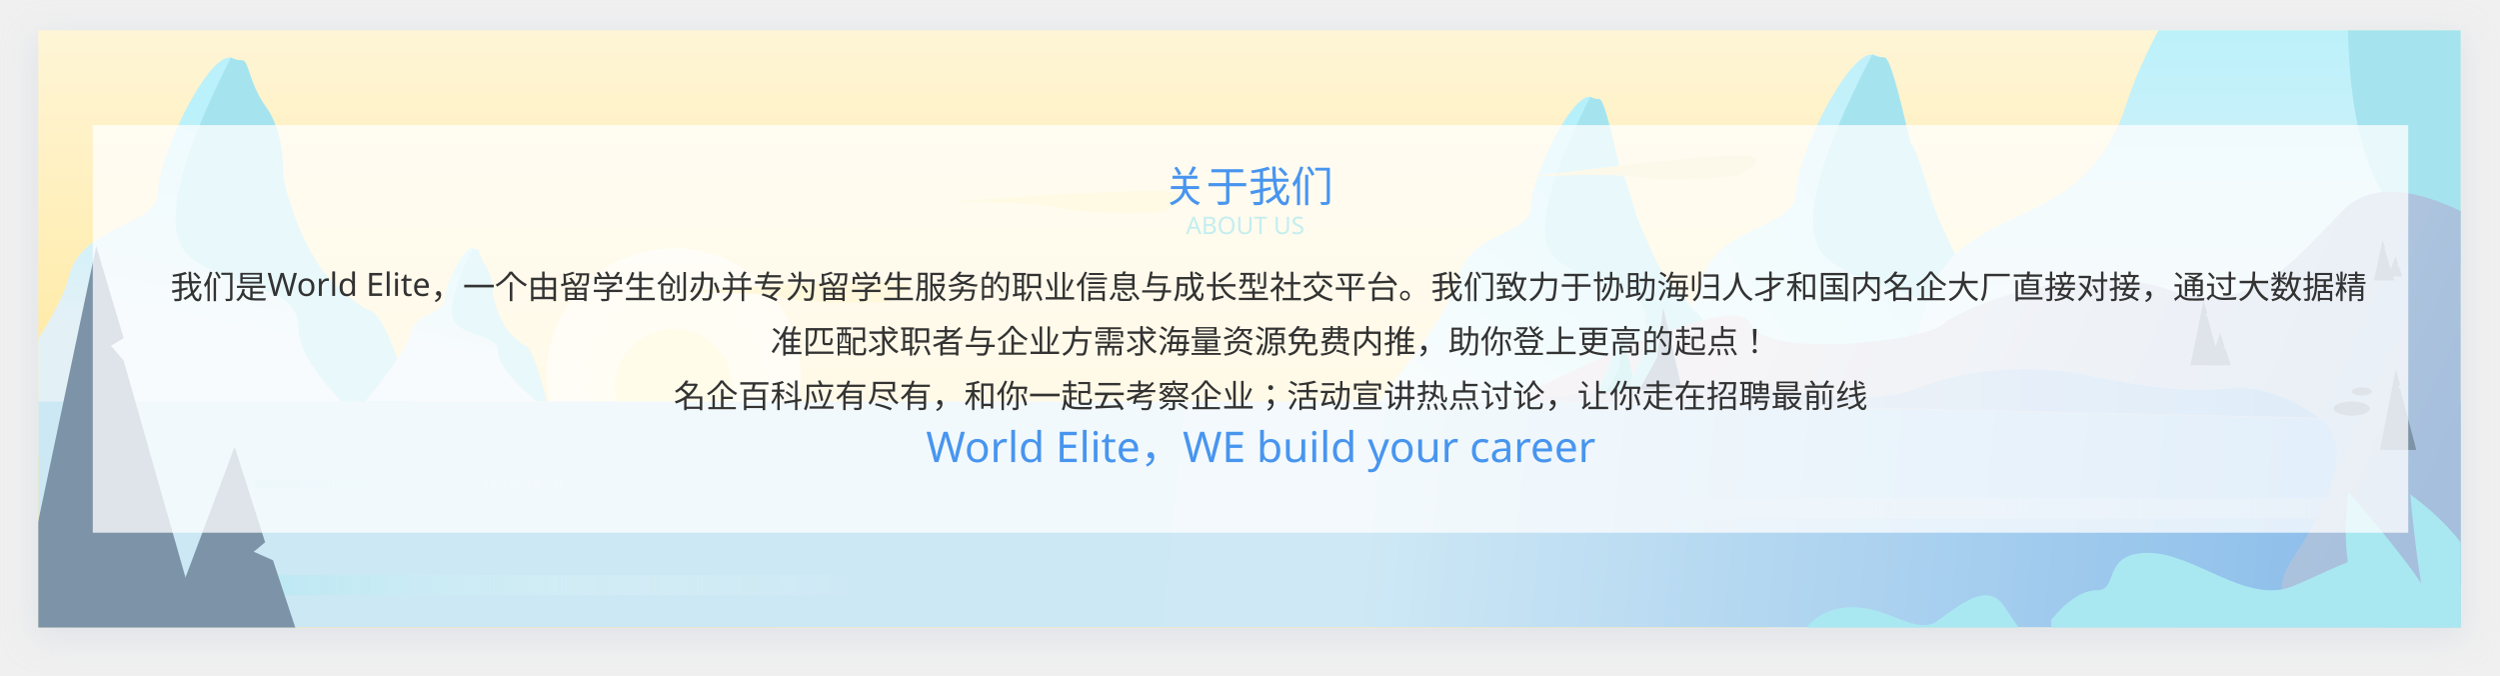
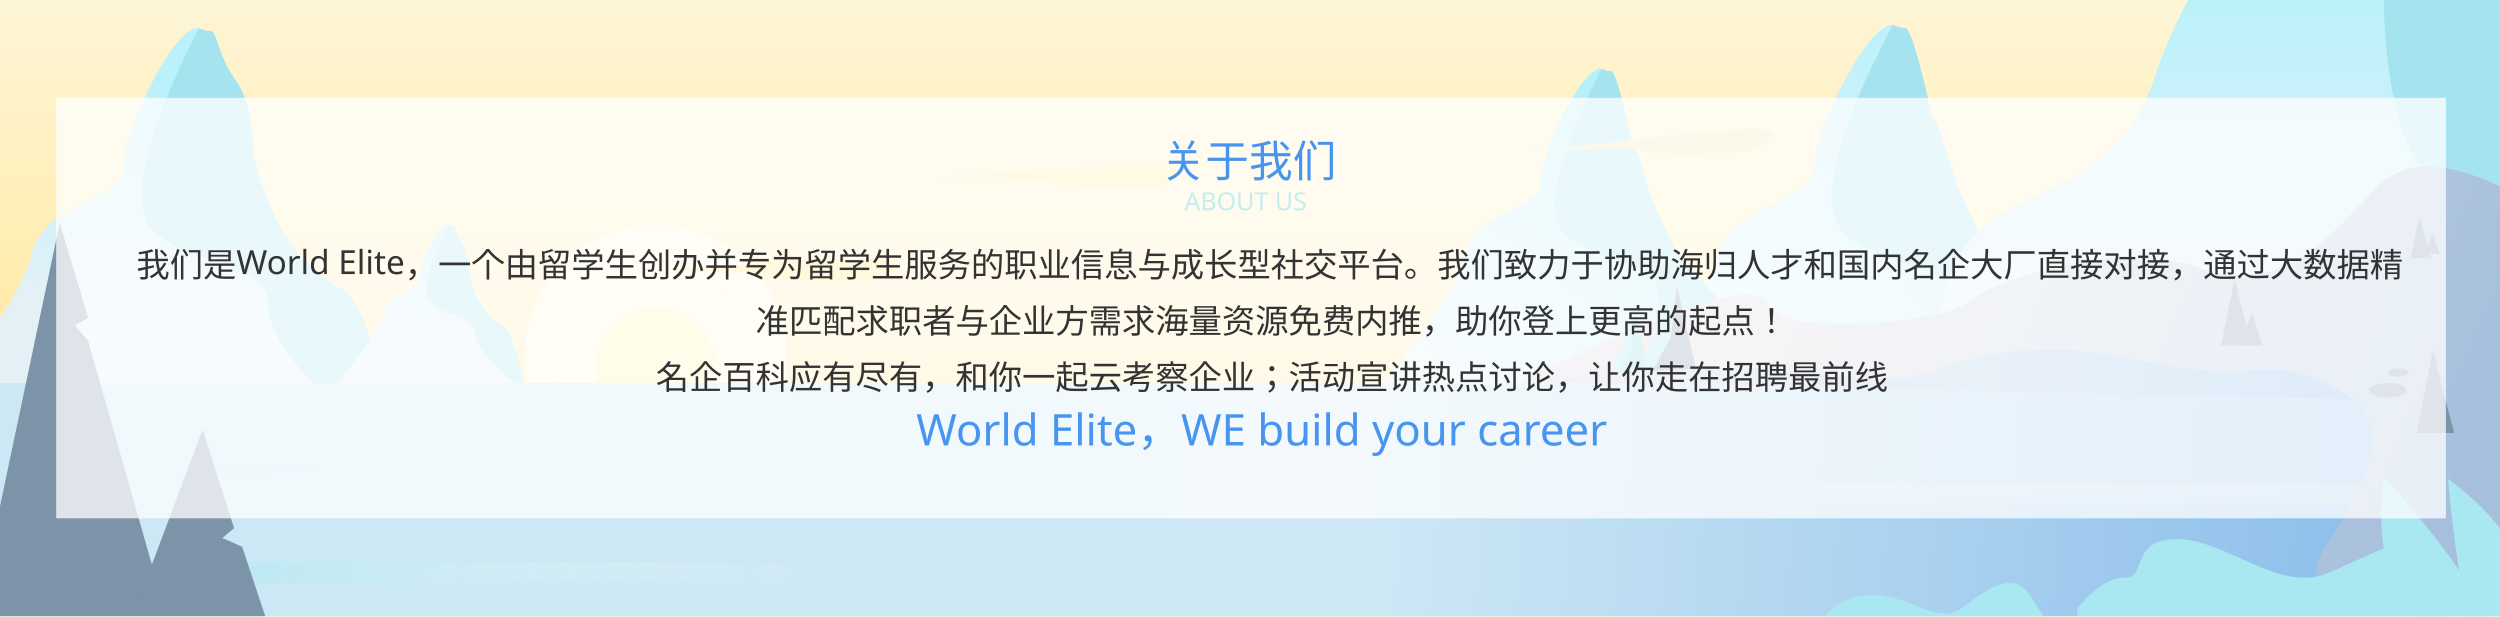
- <svg xmlns="http://www.w3.org/2000/svg" xmlns:xlink="http://www.w3.org/1999/xlink" width="1239px" height="335px" viewBox="0 0 1239 335" version="1.1">
+ <svg xmlns="http://www.w3.org/2000/svg" xmlns:xlink="http://www.w3.org/1999/xlink" width="1201px" height="296px" viewBox="0 0 1201 296" version="1.1">
  <defs>
    <linearGradient x1="43.176%" y1="-41.374%" x2="43.176%" y2="63.947%" id="linearGradient-1">
      <stop stop-color="#FEFDFA" offset="0%" />
      <stop stop-color="#FFE99F" offset="100%" />
    </linearGradient>
    <rect id="path-2" x="0" y="0" width="1201" height="296" />
-     <filter x="-2.5%" y="-9.0%" width="105.1%" height="120.6%" filterUnits="objectBoundingBox" id="filter-4">
-       <feMorphology radius="1.5" operator="dilate" in="SourceAlpha" result="shadowSpreadOuter1" />
-       <feOffset dx="0" dy="4" in="shadowSpreadOuter1" result="shadowOffsetOuter1" />
-       <feGaussianBlur stdDeviation="8" in="shadowOffsetOuter1" result="shadowBlurOuter1" />
-       <feColorMatrix values="0 0 0 0 0.749   0 0 0 0 0.78   0 0 0 0 0.843  0 0 0 0.31 0" type="matrix" in="shadowBlurOuter1" />
-     </filter>
-     <linearGradient x1="94.63%" y1="31.601%" x2="3.586%" y2="82.967%" id="linearGradient-5">
+     <linearGradient x1="94.63%" y1="31.601%" x2="3.586%" y2="82.967%" id="linearGradient-4">
      <stop stop-color="#B9F1FB" offset="0%" />
      <stop stop-color="#E1F2F8" offset="100%" />
    </linearGradient>
-     <linearGradient x1="50%" y1="21.283%" x2="50%" y2="64.418%" id="linearGradient-6">
+     <linearGradient x1="50%" y1="21.283%" x2="50%" y2="64.418%" id="linearGradient-5">
      <stop stop-color="#B6F1FB" offset="0%" />
      <stop stop-color="#E2F1F7" offset="100%" />
    </linearGradient>
-     <linearGradient x1="61.298%" y1="24.327%" x2="3.586%" y2="85.158%" id="linearGradient-7">
+     <linearGradient x1="61.298%" y1="24.327%" x2="3.586%" y2="85.158%" id="linearGradient-6">
      <stop stop-color="#B6F1FB" offset="0%" />
      <stop stop-color="#E3F2F8" offset="100%" />
    </linearGradient>
-     <linearGradient x1="58.272%" y1="15.16%" x2="44.414%" y2="71.112%" id="linearGradient-8">
+     <linearGradient x1="58.272%" y1="15.16%" x2="44.414%" y2="71.112%" id="linearGradient-7">
      <stop stop-color="#BAF1FA" offset="0%" />
      <stop stop-color="#E3F1F7" offset="100%" />
    </linearGradient>
-     <linearGradient x1="58.272%" y1="14.346%" x2="44.414%" y2="71.605%" id="linearGradient-9">
+     <linearGradient x1="58.272%" y1="14.346%" x2="44.414%" y2="71.605%" id="linearGradient-8">
      <stop stop-color="#BAF1FA" offset="0%" />
      <stop stop-color="#E3F1F7" offset="100%" />
    </linearGradient>
-     <filter x="0.0%" y="0.0%" width="100.0%" height="100.0%" filterUnits="objectBoundingBox" id="filter-10">
+     <filter x="0.0%" y="0.0%" width="100.0%" height="100.0%" filterUnits="objectBoundingBox" id="filter-9">
      <feGaussianBlur stdDeviation="0" in="SourceGraphic" />
    </filter>
-     <filter x="-6.5%" y="-6.5%" width="113.0%" height="113.0%" filterUnits="objectBoundingBox" id="filter-11">
+     <filter x="-6.5%" y="-6.5%" width="113.0%" height="113.0%" filterUnits="objectBoundingBox" id="filter-10">
      <feGaussianBlur stdDeviation="2" in="SourceGraphic" />
    </filter>
-     <linearGradient x1="6.889%" y1="49.565%" x2="100%" y2="50.435%" id="linearGradient-12">
+     <linearGradient x1="6.889%" y1="49.565%" x2="100%" y2="50.435%" id="linearGradient-11">
      <stop stop-color="#CBE8F4" offset="0%" />
      <stop stop-color="#CEE8F5" offset="51.512%" />
      <stop stop-color="#85B9E9" offset="100%" />
    </linearGradient>
-     <linearGradient x1="100%" y1="0%" x2="0%" y2="0%" id="linearGradient-13">
+     <linearGradient x1="100%" y1="0%" x2="0%" y2="0%" id="linearGradient-12">
      <stop stop-color="#A7C4E5" offset="0%" />
      <stop stop-color="#FFFFFF" stop-opacity="0" offset="100%" />
    </linearGradient>
-     <linearGradient x1="100%" y1="0%" x2="0%" y2="0%" id="linearGradient-14">
+     <linearGradient x1="100%" y1="0%" x2="0%" y2="0%" id="linearGradient-13">
      <stop stop-color="#FFFFFF" stop-opacity="0" offset="0%" />
      <stop stop-color="#A5E4EF" offset="100%" />
    </linearGradient>
-     <linearGradient x1="100%" y1="0%" x2="0%" y2="0%" id="linearGradient-15">
+     <linearGradient x1="100%" y1="0%" x2="0%" y2="0%" id="linearGradient-14">
      <stop stop-color="#FFFFFF" stop-opacity="0" offset="0%" />
      <stop stop-color="#88D4E6" stop-opacity="0.381" offset="100%" />
    </linearGradient>
-     <linearGradient x1="19.559%" y1="43.658%" x2="90.799%" y2="56.084%" id="linearGradient-16">
+     <linearGradient x1="19.559%" y1="43.658%" x2="90.799%" y2="56.084%" id="linearGradient-15">
      <stop stop-color="#DAD5E1" offset="0%" />
      <stop stop-color="#BECCDF" offset="43.635%" />
      <stop stop-color="#A5BFDD" offset="100%" />
    </linearGradient>
-     <linearGradient x1="0%" y1="50%" x2="94.726%" y2="50%" id="linearGradient-17">
+     <linearGradient x1="0%" y1="50%" x2="94.726%" y2="50%" id="linearGradient-16">
      <stop stop-color="#D1D2DF" offset="0%" />
      <stop stop-color="#83B8E9" offset="100%" />
    </linearGradient>
  </defs>
  <g id="导航栏+首页优化" stroke="none" stroke-width="1" fill="none" fill-rule="evenodd">
-     <g id="首页未登录" transform="translate(-341, -536)">
-       <g id="编组-12" transform="translate(341, 536)">
-         <g id="编组-11" transform="translate(19, 15)">
+     <g id="首页未登录" transform="translate(-360, -551)">
+       <g id="编组-12" transform="translate(360, 551)">
+         <g id="编组-11">
          <g id="编组-23备份">
            <mask id="mask-3" fill="white">
              <use xlink:href="#path-2" />
            </mask>
-             <g id="蒙版">
-               <use fill="black" fill-opacity="1" filter="url(#filter-4)" xlink:href="#path-2" />
-               <use fill="url(#linearGradient-1)" fill-rule="evenodd" xlink:href="#path-2" />
-             </g>
+             <use id="蒙版" fill="url(#linearGradient-1)" xlink:href="#path-2" />
            <g id="编组-24备份" mask="url(#mask-3)">
              <g transform="translate(762, 12)">
-                 <path d="M147.01,0 C134.43,0 109.478,51.106 109.478,68.702 C109.478,86.299 69.634,84.911 62.708,111.823 C58.09,129.765 37.188,160.157 0,203 L250,203 C234.054,160.711 218.249,132.946 202.584,119.704 C179.087,99.84 178.584,67.705 171.676,58.581 C164.768,49.456 159.589,0 147.01,0 Z" id="路径-26" fill="url(#linearGradient-5)" />
+                 <path d="M147.01,0 C134.43,0 109.478,51.106 109.478,68.702 C109.478,86.299 69.634,84.911 62.708,111.823 C58.09,129.765 37.188,160.157 0,203 L250,203 C234.054,160.711 218.249,132.946 202.584,119.704 C179.087,99.84 178.584,67.705 171.676,58.581 C164.768,49.456 159.589,0 147.01,0 Z" id="路径-26" fill="url(#linearGradient-4)" />
                <path d="M147.272,0 C118,55.759 110.682,89.592 125.318,101.5 C147.272,119.362 182.848,115.133 182.848,137.688 C182.848,152.725 200.616,174.496 236.153,203 L250,203 C232.792,158.519 220.682,135.339 213.669,133.459 C203.431,121.025 197.546,114.637 196.014,114.295 C182.254,87.511 174.645,69.84 173.185,61.283 C169.919,50.329 167.607,44.681 166.248,44.338 C159.923,15.721 155.615,1.412 153.323,1.412 C151.03,1.412 149.013,0.941 147.272,0 Z" id="路径-27" fill="#A5E4EF" />
              </g>
            </g>
            <g id="编组-24备份-2" mask="url(#mask-3)">
              <g transform="translate(843, -120)">
-                 <path d="M318.717,0 C291.445,0 213.93,89.203 191.965,157.358 C170,225.514 107.016,200.666 92,258.866 C81.989,297.666 51.323,357.711 0,439 L542,439 C507.429,347.548 473.163,287.504 439.202,258.866 C388.261,215.91 387.171,146.417 372.193,126.684 C357.216,106.951 345.99,0 318.717,0 Z" id="路径-26" fill="url(#linearGradient-6)" />
+                 <path d="M318.717,0 C291.445,0 213.93,89.203 191.965,157.358 C170,225.514 107.016,200.666 92,258.866 C81.989,297.666 51.323,357.711 0,439 L542,439 C507.429,347.548 473.163,287.504 439.202,258.866 C388.261,215.91 387.171,146.417 372.193,126.684 C357.216,106.951 345.99,0 318.717,0 Z" id="路径-26" fill="url(#linearGradient-5)" />
                <path d="M312.422,0 C293.763,117.909 300.289,189.739 332,215.491 C379.567,254.118 389.503,248.982 389.503,297.759 C389.503,330.278 428.001,377.358 504.998,439 L535,439 C497.717,342.807 471.478,292.678 456.284,288.614 C434.1,261.725 421.349,247.91 418.031,247.169 C388.218,189.248 371.73,151.034 368.567,132.529 C361.492,108.84 356.482,96.625 353.537,95.884 C339.834,33.997 330.499,3.053 325.532,3.053 C320.566,3.053 316.196,2.035 312.422,0 Z" id="路径-27" fill="#A5E4EF" />
              </g>
            </g>
            <g id="编组-24" mask="url(#mask-3)">
              <g transform="translate(656, 33)">
-                 <path d="M112.904,0 C103.242,0 84.079,40.532 84.079,54.488 C84.079,68.444 53.479,67.343 48.159,88.688 C44.613,102.917 28.56,127.021 0,161 L192,161 C179.754,127.461 167.615,105.44 155.585,94.937 C137.539,79.183 137.153,53.697 131.847,46.46 C126.541,39.224 122.565,0 112.904,0 Z" id="路径-26" fill="url(#linearGradient-7)" />
+                 <path d="M112.904,0 C103.242,0 84.079,40.532 84.079,54.488 C84.079,68.444 53.479,67.343 48.159,88.688 C44.613,102.917 28.56,127.021 0,161 L192,161 C179.754,127.461 167.615,105.44 155.585,94.937 C137.539,79.183 137.153,53.697 131.847,46.46 C126.541,39.224 122.565,0 112.904,0 Z" id="路径-26" fill="url(#linearGradient-6)" />
                <path d="M113.397,0 C91,44.222 85.401,71.056 96.599,80.5 C113.397,94.666 140.618,91.312 140.618,109.201 C140.618,121.127 154.214,138.393 181.405,161 L192,161 C178.834,125.722 169.568,107.338 164.202,105.847 C156.367,95.986 151.864,90.919 150.693,90.647 C140.164,69.405 134.342,55.391 133.225,48.604 C130.726,39.916 128.957,35.436 127.917,35.165 C123.078,12.468 119.781,1.12 118.027,1.12 C116.273,1.12 114.73,0.746 113.397,0 Z" id="路径-27" fill="#A5E4EF" />
              </g>
            </g>
            <g id="编组-24备份-3" mask="url(#mask-3)">
              <g transform="translate(-44, 13)">
-                 <path d="M138.777,0.5 C126.902,0.5 103.348,50.095 103.348,67.172 C103.348,84.248 65.734,82.901 59.196,109.018 C54.837,126.43 35.105,155.924 0,197.5 L236,197.5 C220.947,156.461 206.027,129.516 191.239,116.666 C169.058,97.389 168.584,66.204 162.062,57.349 C155.541,48.494 150.652,0.5 138.777,0.5 Z" id="路径-26" fill="url(#linearGradient-8)" />
+                 <path d="M138.777,0.5 C126.902,0.5 103.348,50.095 103.348,67.172 C103.348,84.248 65.734,82.901 59.196,109.018 C54.837,126.43 35.105,155.924 0,197.5 L236,197.5 C220.947,156.461 206.027,129.516 191.239,116.666 C169.058,97.389 168.584,66.204 162.062,57.349 C155.541,48.494 150.652,0.5 138.777,0.5 Z" id="路径-26" fill="url(#linearGradient-7)" />
                <path d="M139.498,0.5 C112,54.611 105.126,87.444 118.874,99 C139.498,116.334 172.917,112.23 172.917,134.119 C172.917,148.711 189.609,169.838 222.992,197.5 L236,197.5 C224.182,151.562 214.979,127.681 208.391,125.857 C204.783,124.77 198.612,120.022 189.88,111.613 C176.782,99 167.519,71.855 165.462,59.398 C165.462,44.347 162.619,32.893 156.932,25.036 C148.402,13.251 148.412,1.87 145.182,1.87 C143.028,1.87 141.134,1.413 139.498,0.5 Z" id="路径-27" fill="#A5E4EF" />
              </g>
            </g>
            <g id="编组-24备份-4" mask="url(#mask-3)">
              <g transform="translate(162, 108)">
-                 <path d="M52.924,0 C48.395,0 39.412,19.133 39.412,25.721 C39.412,32.309 25.068,31.789 22.575,41.865 C20.912,48.582 13.388,59.96 0,76 L90,76 C84.259,60.168 78.57,49.773 72.93,44.815 C64.471,37.379 64.29,25.348 61.803,21.932 C59.316,18.516 57.452,0 52.924,0 Z" id="路径-26" fill="url(#linearGradient-9)" />
+                 <path d="M52.924,0 C48.395,0 39.412,19.133 39.412,25.721 C39.412,32.309 25.068,31.789 22.575,41.865 C20.912,48.582 13.388,59.96 0,76 L90,76 C84.259,60.168 78.57,49.773 72.93,44.815 C64.471,37.379 64.29,25.348 61.803,21.932 C59.316,18.516 57.452,0 52.924,0 Z" id="路径-26" fill="url(#linearGradient-8)" />
                <path d="M53.423,0 C43,20.875 40.394,33.542 45.606,38 C53.423,44.687 66.09,43.104 66.09,51.548 C66.09,57.178 72.416,65.329 85.07,76 L90,76 C85.521,58.278 82.032,49.065 79.535,48.361 C78.168,47.942 75.829,46.11 72.519,42.866 C67.554,38 64.043,27.528 63.264,22.722 C63.264,16.916 62.186,12.497 60.031,9.466 C56.797,4.919 56.801,0.529 55.577,0.529 C54.761,0.529 54.043,0.352 53.423,0 Z" id="路径-27" fill="#A5E4EF" />
              </g>
            </g>
-             <circle id="椭圆形备份-10" fill-opacity="0.79" fill="#FFFAE9" filter="url(#filter-10)" mask="url(#mask-3)" cx="315" cy="171" r="63" />
-             <circle id="椭圆形" fill="#FEF6D4" filter="url(#filter-11)" mask="url(#mask-3)" cx="315" cy="171" r="46" />
+             <circle id="椭圆形备份-10" fill-opacity="0.79" fill="#FFFAE9" filter="url(#filter-9)" mask="url(#mask-3)" cx="315" cy="171" r="63" />
+             <circle id="椭圆形" fill="#FEF6D4" filter="url(#filter-10)" mask="url(#mask-3)" cx="315" cy="171" r="46" />
            <circle id="椭圆形备份-11" fill="#FFF3AD" mask="url(#mask-3)" cx="315" cy="177" r="29" />
-             <rect id="矩形" fill="url(#linearGradient-12)" mask="url(#mask-3)" x="0" y="184" width="1201" height="112" />
-             <rect id="矩形" fill-opacity="0.78" fill="url(#linearGradient-13)" mask="url(#mask-3)" x="803" y="232" width="352" height="10" />
-             <rect id="矩形备份-17" fill-opacity="0.78" fill="url(#linearGradient-14)" mask="url(#mask-3)" x="53" y="270" width="352" height="10" />
-             <rect id="矩形备份-18" fill-opacity="0.78" fill="url(#linearGradient-15)" mask="url(#mask-3)" x="107" y="223" width="170" height="4" />
+             <rect id="矩形" fill="url(#linearGradient-11)" mask="url(#mask-3)" x="0" y="184" width="1201" height="112" />
+             <rect id="矩形" fill-opacity="0.78" fill="url(#linearGradient-12)" mask="url(#mask-3)" x="803" y="232" width="352" height="10" />
+             <rect id="矩形备份-17" fill-opacity="0.78" fill="url(#linearGradient-13)" mask="url(#mask-3)" x="53" y="270" width="352" height="10" />
+             <rect id="矩形备份-18" fill-opacity="0.78" fill="url(#linearGradient-14)" mask="url(#mask-3)" x="107" y="223" width="170" height="4" />
            <g id="编组-21" mask="url(#mask-3)" fill="#7C93A8">
              <g transform="translate(-20, 107)">
                <polygon id="路径-10" points="48.724 -1.15207323e-13 0 231 112 231 62.31 56.683 56 49.375 62.31 45.592" />
                <polygon id="路径-11" transform="translate(115, 155.6739) rotate(-360) translate(-115, -155.6739) " points="117.35 99.43 75 211.917 155 211.917 136.356 155.674 126.796 151.449 132.454 146.749" />
              </g>
            </g>
            <path d="M874,299.822 C879.547,290.567 888.156,285.94 899.828,285.94 C917.336,285.94 931.05,299.822 941.286,292.881 C951.523,285.94 966.31,272.058 975.034,285.94 C983.758,299.822 1003.831,322.023 975.034,322.023 C946.237,322.023 937.907,326.472 905.953,322.023 C884.651,319.057 874,311.657 874,299.822 Z" id="路径-12" fill="#A9E8F1" mask="url(#mask-3)" />
-             <path d="M730,183.5 L1131.323,192.544 C1145.525,203.332 1141.18,226.121 1118.288,260.909 C1095.396,295.697 1139.3,295.697 1250,260.909 L1229.887,106.325 C1188.068,78.409 1159.014,72.695 1142.723,89.184 C1118.288,113.918 1097.455,142.753 1055.515,128.336 C1013.574,113.918 955.461,136.261 944.643,145.518 C933.826,154.776 855.7,162.701 848.995,145.518 C844.526,134.063 804.86,146.724 730,183.5 Z" id="路径-15" fill="url(#linearGradient-16)" mask="url(#mask-3)" />
+             <path d="M730,183.5 L1131.323,192.544 C1145.525,203.332 1141.18,226.121 1118.288,260.909 C1095.396,295.697 1139.3,295.697 1250,260.909 L1229.887,106.325 C1188.068,78.409 1159.014,72.695 1142.723,89.184 C1118.288,113.918 1097.455,142.753 1055.515,128.336 C1013.574,113.918 955.461,136.261 944.643,145.518 C933.826,154.776 855.7,162.701 848.995,145.518 C844.526,134.063 804.86,146.724 730,183.5 Z" id="路径-15" fill="url(#linearGradient-15)" mask="url(#mask-3)" />
            <path d="M998,292.22 C1006.025,282.425 1013.644,277.528 1020.859,277.528 C1031.681,277.528 1022.906,259 1046.008,259 C1069.111,259 1094.686,284.728 1117.531,275.61 C1140.376,266.491 1172.933,245.277 1172.933,275.61 C1172.933,305.943 1189.073,327 1147.305,327 C1119.46,327 1069.692,327 998,327 L998,292.22 Z" id="路径-13" fill="#A9E8F1" mask="url(#mask-3)" />
            <g id="编组-22" mask="url(#mask-3)">
              <g transform="translate(772, 150)">
                <polygon id="路径-17" fill="#A9E8F1" points="13.689 0.5 0.5 30.5 20.5 30.5" />
                <polygon id="路径-20" fill="#8CD7E1" points="13.689 0.5 11.72 17.631 4.5 30.5 20.5 30.5" />
              </g>
            </g>
            <g id="编组-22备份" mask="url(#mask-3)">
              <g transform="translate(786, 137)">
                <polygon id="路径-17" fill="#A9E8F1" points="19.624 0.5 0.5 43.5 29.5 43.5" />
                <polygon id="路径-20" fill="#7C93A8" points="19.624 0.5 16.608 25.055 6.5 43.5 29.5 43.5" />
              </g>
            </g>
            <path d="M1176,230 C1209.629,255.119 1219.697,279.532 1206.206,303.24 C1192.714,326.948 1182.646,302.535 1176,230 Z" id="路径-14备份" fill="#A9E8F1" mask="url(#mask-3)" />
            <path d="M1145.255,229 C1140.084,271.646 1150.894,296.009 1177.684,302.089 C1204.474,308.169 1193.664,283.806 1145.255,229 Z" id="路径-14" fill="#A9E8F1" mask="url(#mask-3)" />
            <g id="编组-21备份" mask="url(#mask-3)" fill="#7C93A8">
              <g transform="translate(1067, 134)">
                <polygon id="路径-10" points="6.526 -1.5959456e-14 0 32 15 32 8.345 7.852 7.5 6.84 8.345 6.316" />
                <polygon id="路径-10备份" points="101.831 34 94 74 112 74 104.014 43.815 103 42.55 104.014 41.895" />
                <polygon id="路径-11" transform="translate(14.5, 24) rotate(-360) translate(-14.5, -24) " points="14.823 16 9 32 20 32 17.437 24 16.122 23.399 16.9 22.731" />
              </g>
            </g>
            <g id="编组-21备份-2" mask="url(#mask-3)" fill="#7C93A8">
              <g transform="translate(1158, 104)">
                <polygon id="路径-10" points="4.35 -9.97465999e-15 0 20 10 20 5.563 4.908 5 4.275 5.563 3.947" />
                <polygon id="路径-11" transform="translate(10.5, 13) rotate(-360) translate(-10.5, -13) " points="10.706 8 7 18 14 18 12.369 13 11.532 12.624 12.027 12.207" />
              </g>
            </g>
            <path d="M314.573,123.06 C343.11,124.702 362.134,124.698 371.645,123.049 C381.156,121.401 397.592,121.604 420.951,123.658 C433.78,130.539 433.779,133.981 420.949,133.983 C408.119,133.985 372.661,130.344 314.573,123.06 Z" id="路径-28" fill="#FEE575" mask="url(#mask-3)" transform="translate(372.5725, 127.9658) scale(1, -1) rotate(-3) translate(-372.5725, -127.9658) " />
            <path d="M451,78.381 C479.537,80.023 498.561,80.02 508.073,78.371 C517.584,76.722 534.019,76.925 557.379,78.98 C570.207,85.861 570.207,89.302 557.377,89.304 C544.547,89.307 509.088,85.666 451,78.381 Z" id="路径-28备份-2" fill="#FFEB91" mask="url(#mask-3)" transform="translate(508.9998, 83.28705) scale(1, -1) rotate(-3) translate(-508.9998, -83.28705) " />
            <path d="M736,63.094 C764.537,64.736 783.561,64.736 793.072,63.094 C802.583,61.453 819.018,61.658 842.378,63.71 C855.207,70.57 855.207,74 842.378,74 C829.548,74 794.089,70.365 736,63.094 Z" id="路径-28备份" fill="#F8E9AB" mask="url(#mask-3)" transform="translate(794, 68) scale(1, -1) translate(-794, -68) " />
-             <path d="M736,183.138 C790.925,177.497 829.459,175.617 851.599,177.497 C884.811,180.318 910.71,185.96 931.512,177.497 C952.314,169.034 985.211,164.644 1016.135,171.071 C1047.059,177.497 1066.257,179.425 1086.651,177.497 C1100.247,176.212 1115.03,181.046 1131,192 L736,183.138 Z" id="路径-16" fill="url(#linearGradient-17)" mask="url(#mask-3)" />
+             <path d="M736,183.138 C790.925,177.497 829.459,175.617 851.599,177.497 C884.811,180.318 910.71,185.96 931.512,177.497 C952.314,169.034 985.211,164.644 1016.135,171.071 C1047.059,177.497 1066.257,179.425 1086.651,177.497 C1100.247,176.212 1115.03,181.046 1131,192 L736,183.138 Z" id="路径-16" fill="url(#linearGradient-16)" mask="url(#mask-3)" />
            <ellipse id="椭圆形" fill="#7C93A8" mask="url(#mask-3)" cx="1147" cy="187.5" rx="9" ry="3.5" />
            <ellipse id="椭圆形备份-9" fill="#7C93A8" mask="url(#mask-3)" cx="1152" cy="179" rx="5" ry="2" />
          </g>
          <g id="编组-26" transform="translate(27, 47)">
            <rect id="矩形" fill-opacity="0.75" fill="#FFFFFF" x="0" y="0" width="1148" height="202" />
            <g id="编组-25" transform="translate(531, 16)" font-family="PingFangSC-Semibold, PingFang SC" font-weight="500">
              <text id="ABOUT-US" opacity="0.7" font-size="12" fill="#A9E8F1">
                <tspan x="11" y="38">ABOUT US</tspan>
              </text>
              <text id="关于我们" font-size="21" fill="#4895EF">
                <tspan x="0" y="22">关于我们</tspan>
              </text>
            </g>
            <text id="我们是World-Elite，一个由留学" font-family="PingFangSC-Medium, PingFang SC" font-size="16" font-weight="400" line-spacing="27">
              <tspan x="38.528" y="86" fill="#333333">我们是World Elite，一个由留学生创办并专为留学生服务的职业信息与成长型社交平台。我们致力于协助海归人才和国内名企大厂直接对接，通过大数据精</tspan>
              <tspan x="336" y="113" fill="#333333">准匹配求职者与企业方需求海量资源免费内推，助你登上更高的起点！</tspan>
              <tspan x="288" y="140" fill="#333333">名企百科应有尽有，和你一起云考察企业；活动宣讲热点讨论，让你走在招聘最前线</tspan>
              <tspan x="413.123" y="167" font-size="21" fill="#4895EF">World Elite，WE build your career</tspan>
            </text>
          </g>
        </g>
      </g>
    </g>
  </g>
</svg>
